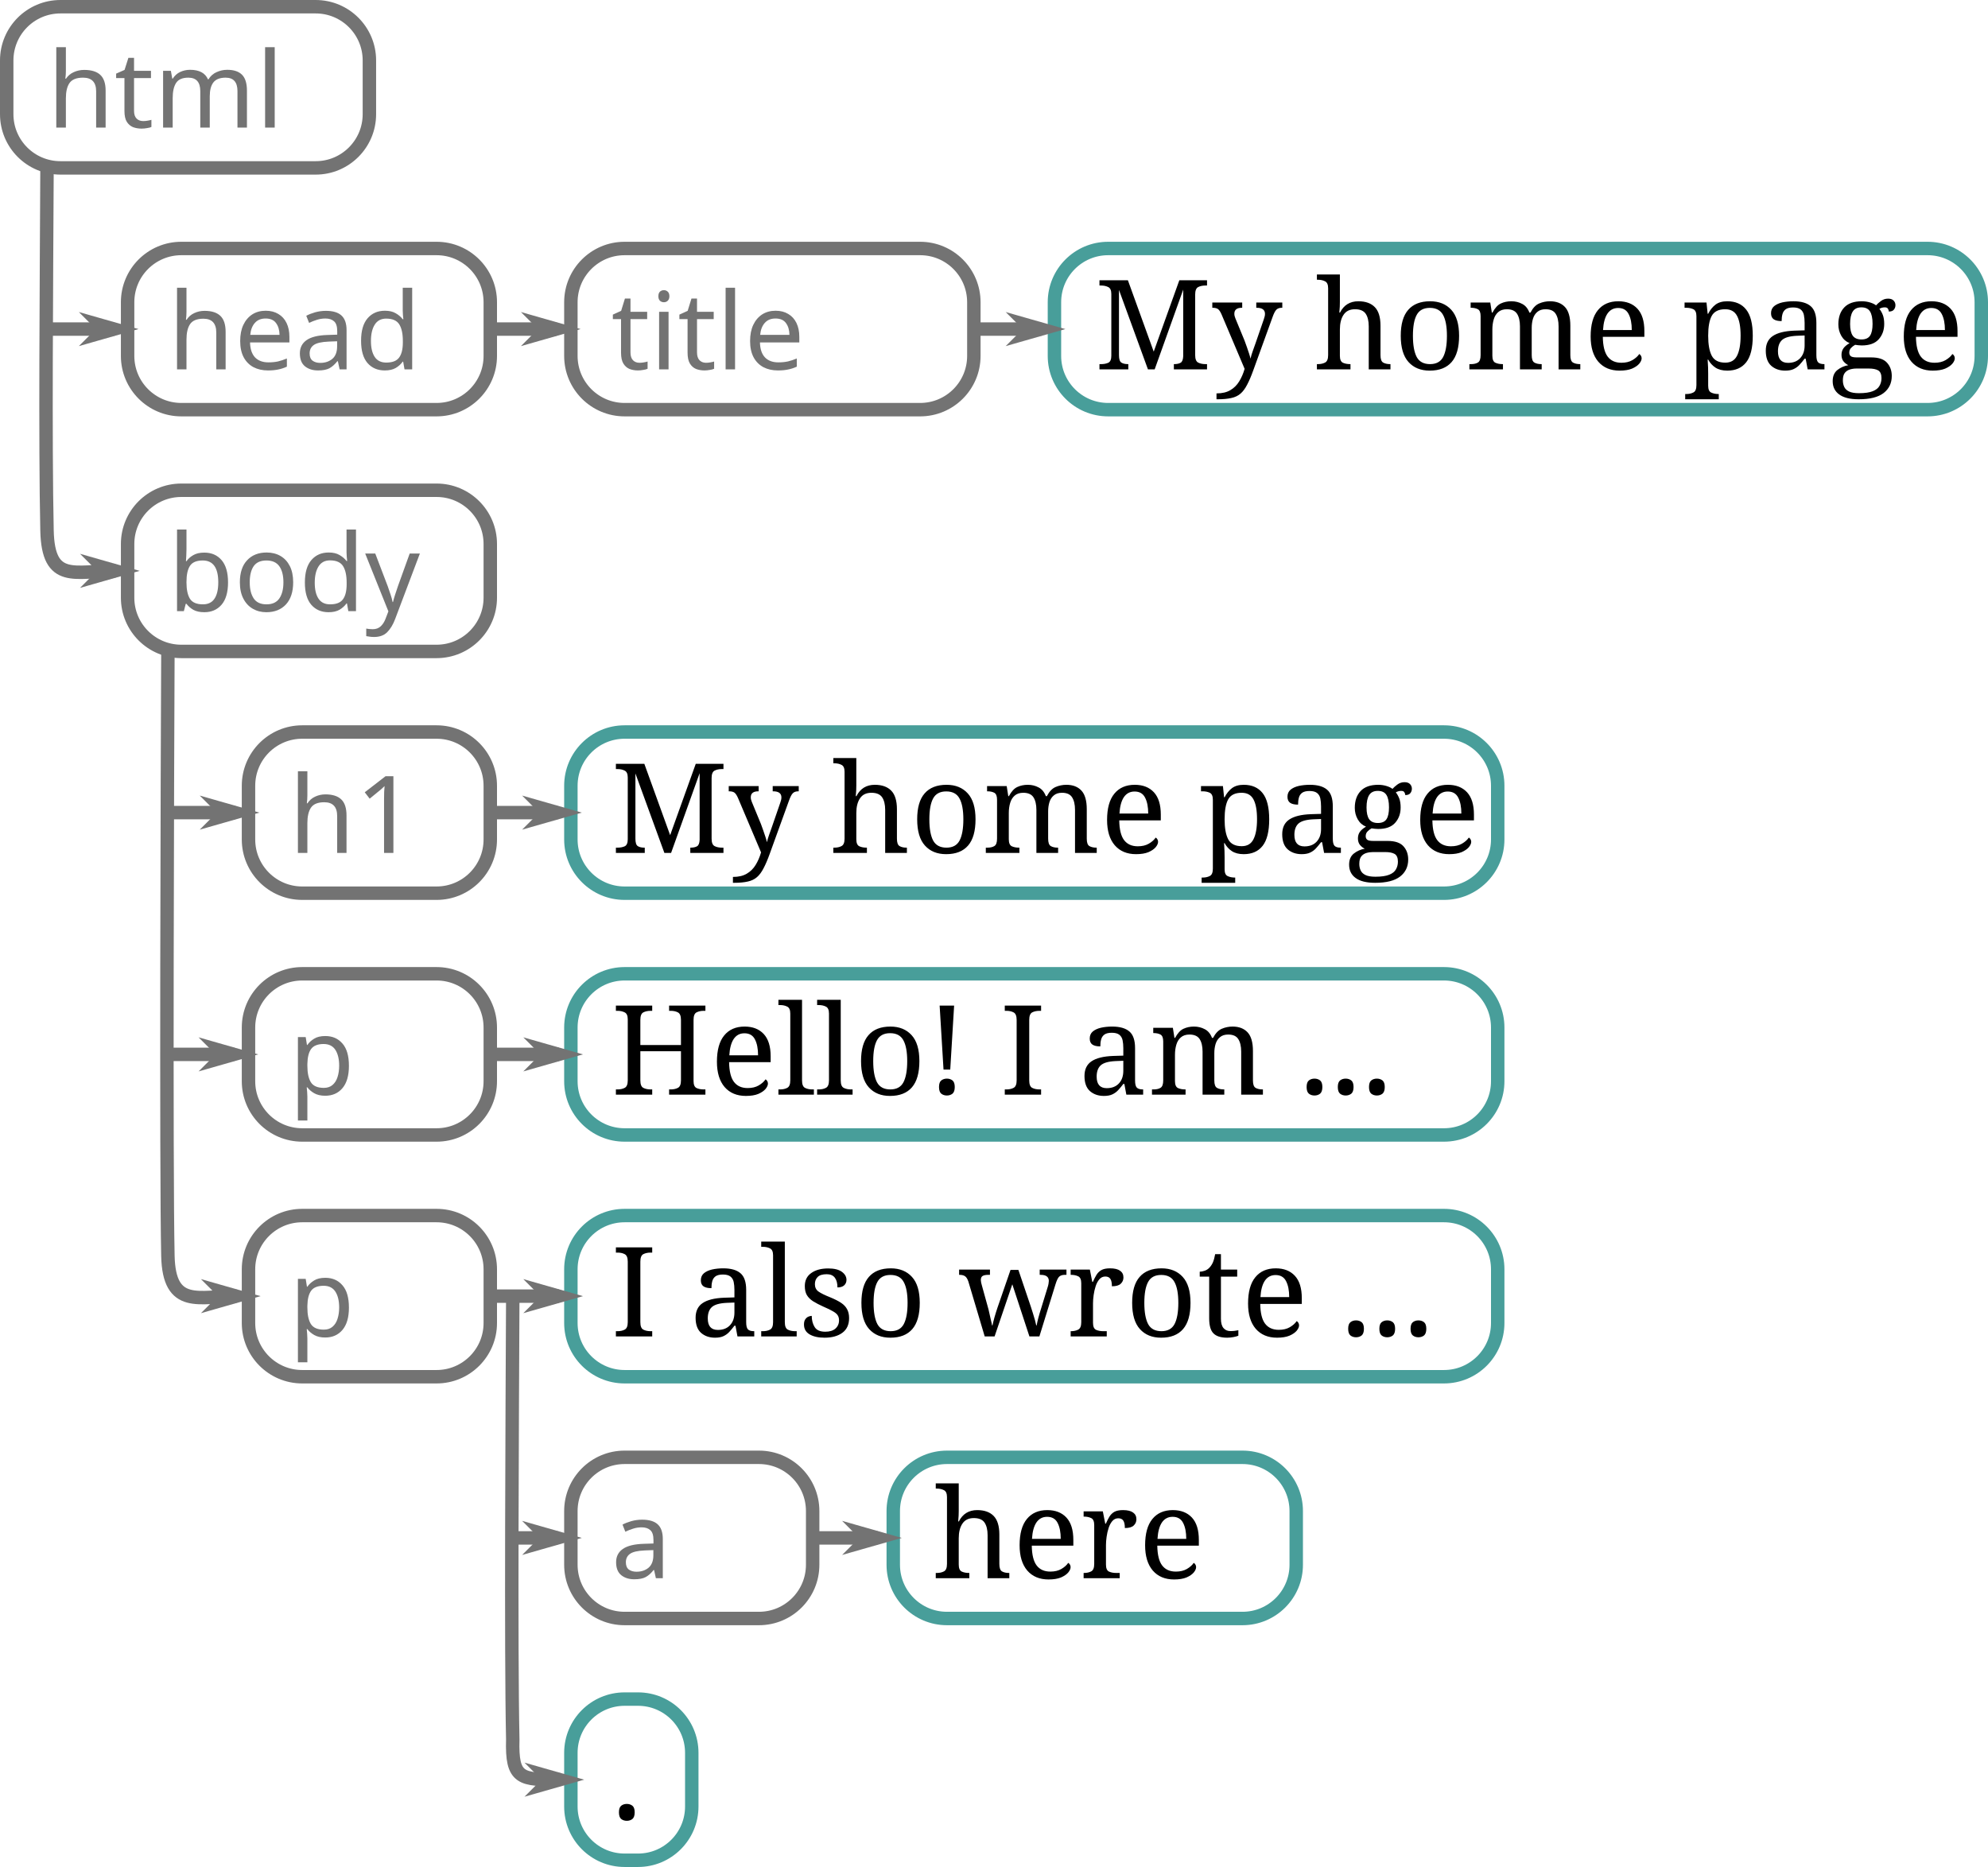
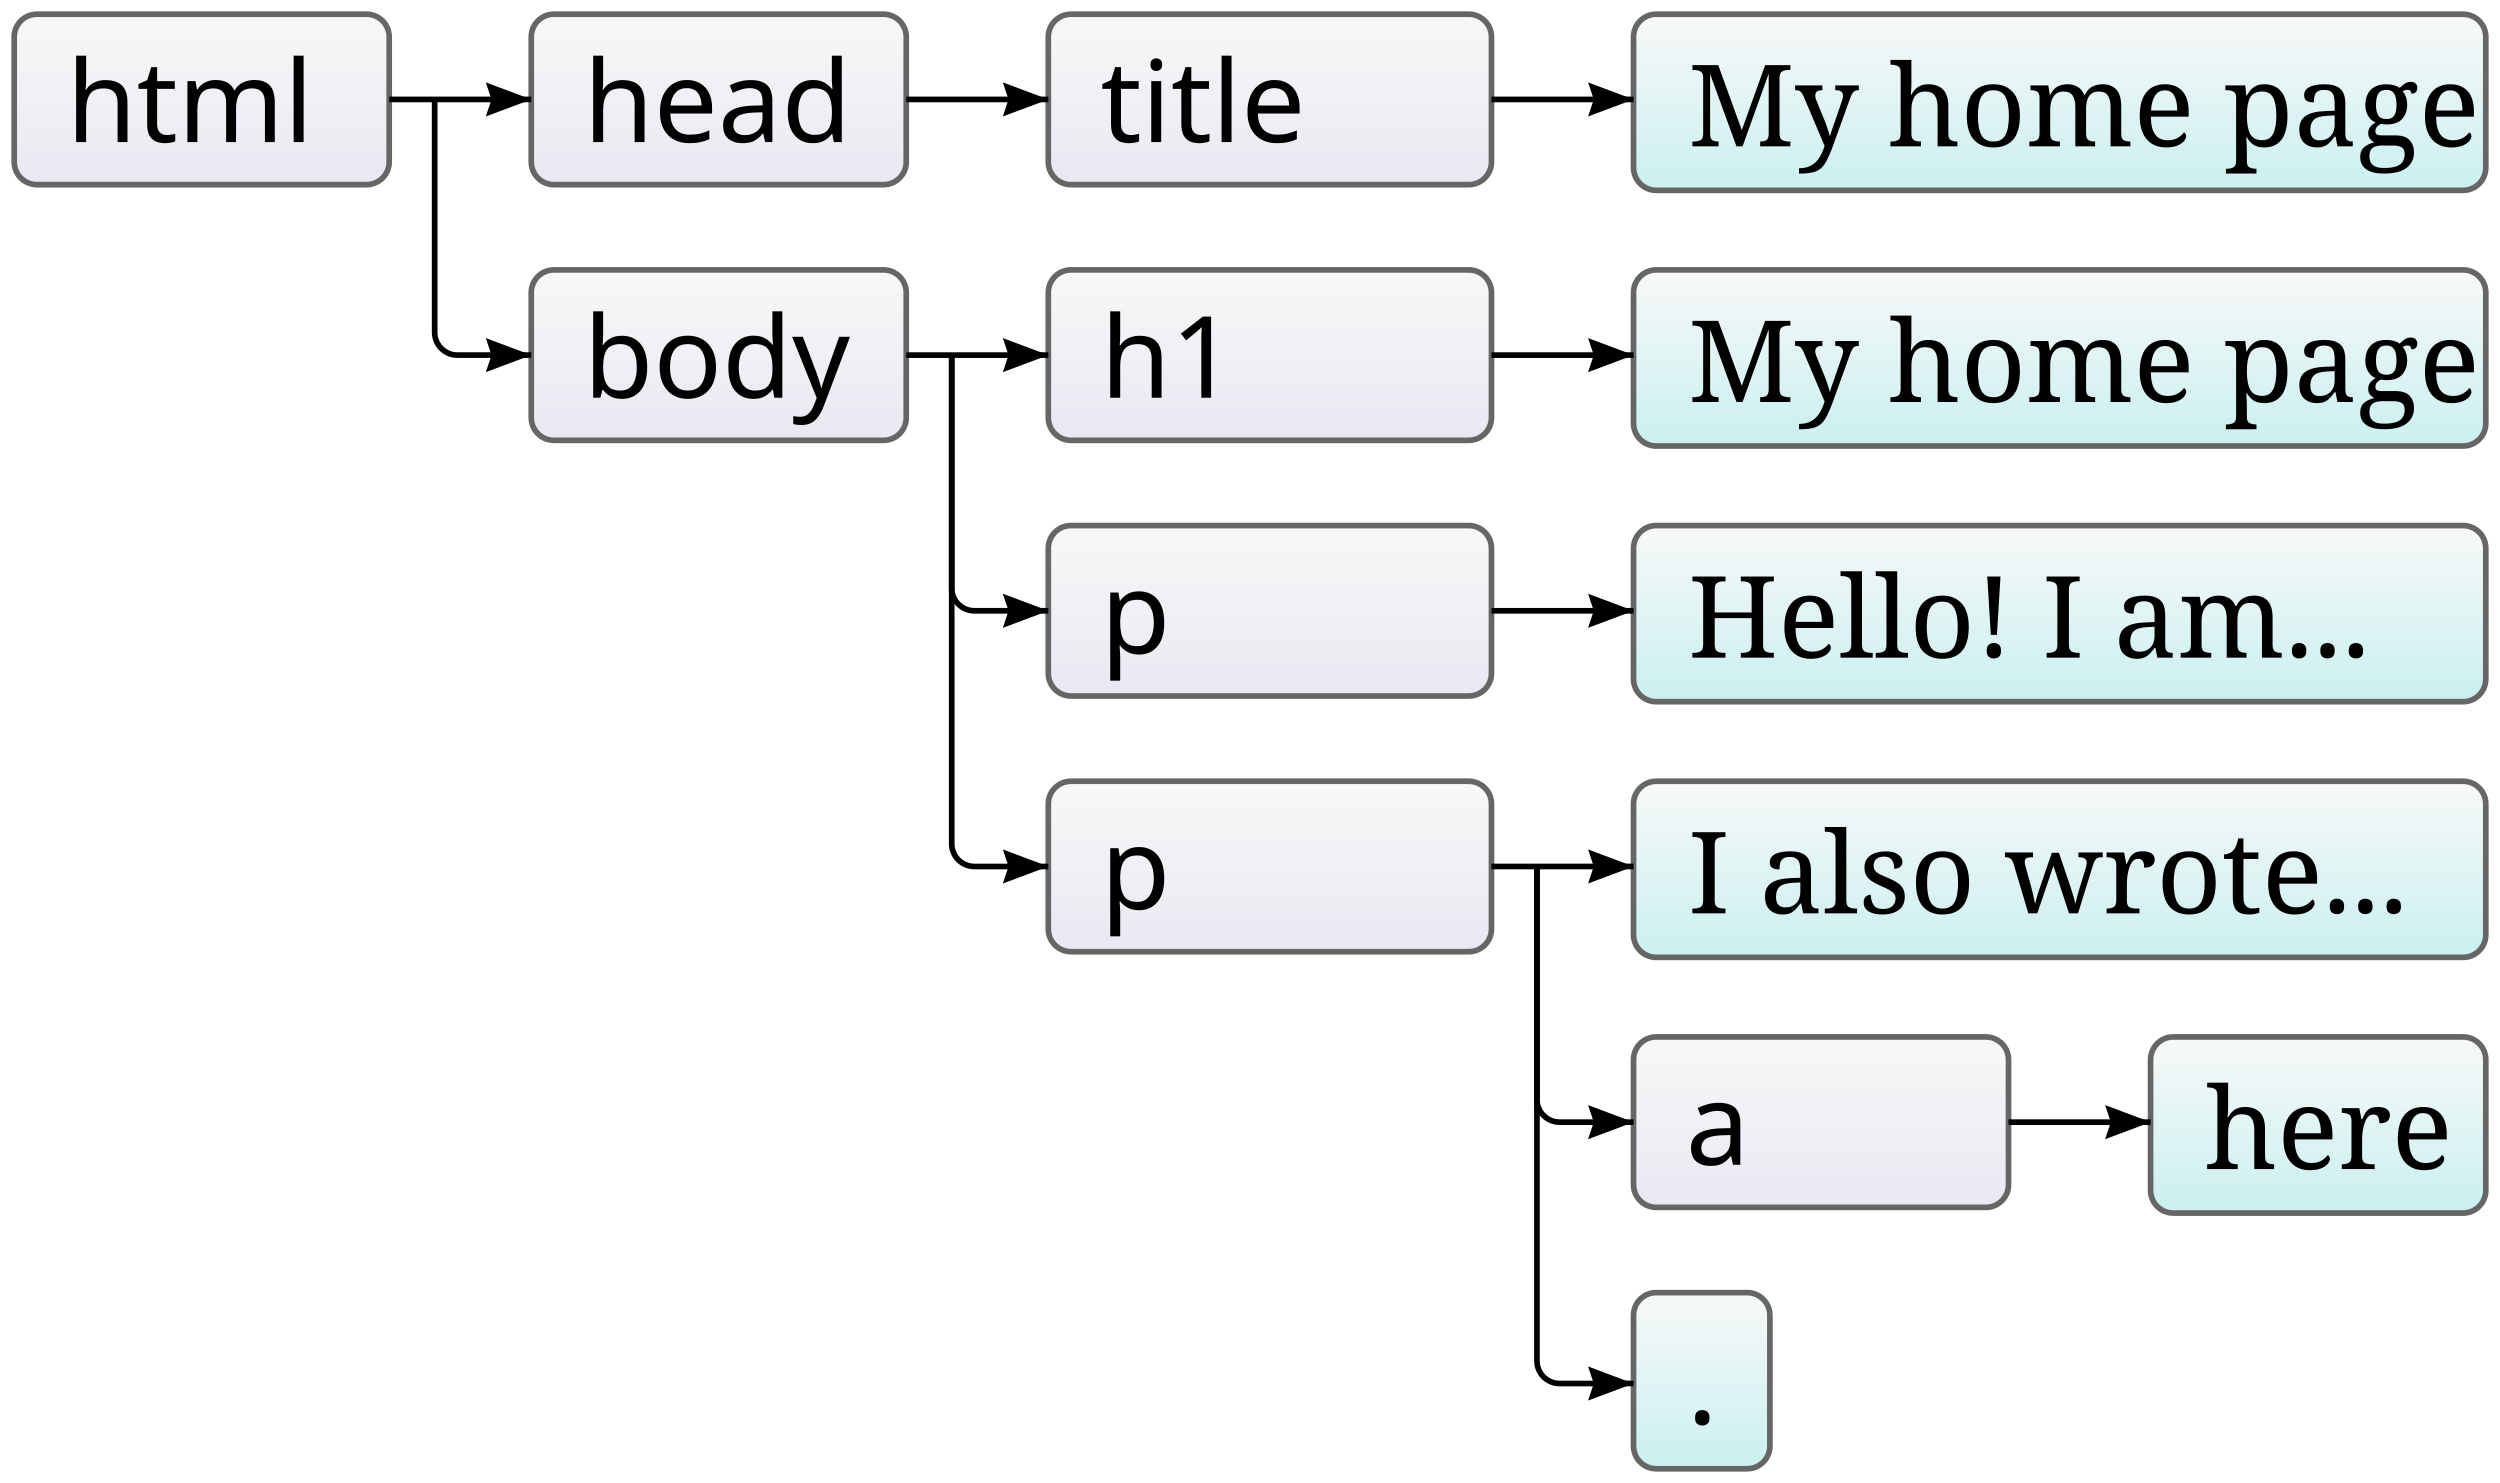
- <svg xmlns="http://www.w3.org/2000/svg" width="296" height="278" id="svg2" version="1.1">
-   <style id="style3174">
+ <svg xmlns="http://www.w3.org/2000/svg" width="440" height="261" viewBox="-2 -2 440 261">
+   <style>
    @font-face {
      font-family: 'PT Mono';
      font-style: normal;
      font-weight: 400;
      src: local('PT Mono'), local('PTMono-Regular'), url(http://themes.googleusercontent.com/static/fonts/ptmono/v1/jmle3kzCPnW8O7_gZGRDlQ.woff) format('woff');
    }
+     .box {
+       stroke: #666;
+       fill: url(#boxgrad);
+       border-radius: 4px;
+     }
+     .leafbox {
+       fill: url(#leafgrad);
+     }
+     .boxtext {
+       font-size: 20px;
+       font-family: "PT Mono";
+       stroke: none;
+       fill: black;
+     }
+     .leafboxtext { font-family: "Georgia"; }
+     .arrow { stroke: black; }
  </style>
-   <defs id="defs4">
-     <marker orient="auto" refY="0.0" refX="0.0" id="Arrow2Mend" style="overflow:visible;">
-       <path id="path5260" style="fill-rule:evenodd;stroke-width:0.625;stroke-linejoin:round;" d="M 8.719,4.034 L -2.207,0.016 L 8.719,-4.002 C 6.973,-1.63 6.983,1.616 8.719,4.034 z " transform="scale(0.6) rotate(180) translate(0,0)" />
-     </marker>
-     <marker orient="auto" refY="0" refX="0" id="Arrow1Send" style="overflow:visible">
-       <path id="path3895" d="M 0,0 5,-5 -12.5,0 5,5 0,0 z" style="fill-rule:evenodd;stroke:#000000;stroke-width:1pt" transform="matrix(-0.2,0,0,-0.2,-1.2,0)" />
-     </marker>
-     <marker orient="auto" refY="0" refX="0" id="Arrow1SendS" style="overflow:visible">
-       <path id="path4326" d="M 0,0 5,-5 -12.5,0 5,5 0,0 z" style="fill:#737373;fill-rule:evenodd;stroke:#737373;stroke-width:1pt" transform="matrix(-0.2,0,0,-0.2,-1.2,0)" />
-     </marker>
+   <defs>
+     <linearGradient id="boxgrad" x1="0" x2="0" y1="0" y2="1">
+       <stop stop-color="#f8f8f8" offset="0%" />
+       <stop stop-color="#e8e8f2" offset="100%" />
+     </linearGradient>
+     <linearGradient id="leafgrad" x1="0" x2="0" y1="0" y2="1">
+       <stop stop-color="#f8f8f8" offset="0%" />
+       <stop stop-color="#caf0f0" offset="100%" />
+     </linearGradient>
  </defs>
-   <g transform="translate(-72,-93.25363)" id="layer1">
-     <rect ry="8" rx="8" style="fill:none;stroke:#737373;stroke-width:2;stroke-miterlimit:4;stroke-opacity:1;stroke-dasharray:none" id="rect3859" width="54" height="24" x="73" y="94.254" />
-     <text transform="scale(1.015234,0.9849947)" xml:space="preserve" style="font-size:16px;font-style:normal;font-variant:normal;font-weight:normal;font-stretch:normal;line-height:125%;letter-spacing:0px;word-spacing:0px;fill:#737373;fill-opacity:1;stroke:none;font-family:PT Mono;-inkscape-font-specification:PT Mono" x="77.815" y="113.964" id="text3861">
-       <tspan id="tspan3863" x="77.815" y="113.964">html</tspan>
-     </text>
-     <text id="text3811" y="148.254" x="97" style="font-size:16px;font-style:normal;font-variant:normal;font-weight:normal;font-stretch:normal;line-height:125%;letter-spacing:0px;word-spacing:0px;fill:#737373;fill-opacity:1;stroke:none;font-family:PT Mono;-inkscape-font-specification:PT Mono" xml:space="preserve">
-       <tspan y="148.254" x="97" id="tspan3813">head</tspan>
-     </text>
-     <text xml:space="preserve" style="font-size:16px;font-style:normal;font-variant:normal;font-weight:normal;font-stretch:normal;line-height:125%;letter-spacing:0px;word-spacing:0px;fill:#737373;fill-opacity:1;stroke:none;font-family:PT Mono;-inkscape-font-specification:PT Mono" x="163" y="148.254" id="text3817">
-       <tspan id="tspan3819" x="163" y="148.254">title</tspan>
-     </text>
-     <text xml:space="preserve" style="font-size:18.576px;font-style:normal;font-variant:normal;font-weight:normal;font-stretch:normal;line-height:125%;letter-spacing:0px;word-spacing:0px;fill:#000000;fill-opacity:1;stroke:none;font-family:Georgia;-inkscape-font-specification:Georgia" x="235" y="148.254" id="text3821">
-       <tspan id="tspan3823" x="235" y="148.254">My home page</tspan>
-     </text>
-     <text xml:space="preserve" style="font-size:16px;font-style:normal;font-variant:normal;font-weight:normal;font-stretch:normal;line-height:125%;letter-spacing:0px;word-spacing:0px;fill:#737373;fill-opacity:1;stroke:none;font-family:PT Mono;-inkscape-font-specification:PT Mono" x="97" y="184.254" id="text3796">
-       <tspan id="tspan3798" x="97" y="184.254">body</tspan>
-     </text>
-     <text id="text3802" y="220.254" x="115" style="font-size:16px;font-style:normal;font-variant:normal;font-weight:normal;font-stretch:normal;line-height:125%;letter-spacing:0px;word-spacing:0px;fill:#737373;fill-opacity:1;stroke:none;font-family:PT Mono;-inkscape-font-specification:PT Mono" xml:space="preserve">
-       <tspan y="220.254" x="115" id="tspan3804">h1</tspan>
-     </text>
-     <flowRoot xml:space="preserve" id="flowRoot3814" style="font-size:30px;font-style:normal;font-variant:normal;font-weight:normal;font-stretch:normal;line-height:125%;letter-spacing:0px;word-spacing:0px;fill:#000000;fill-opacity:1;stroke:none;font-family:PT Mono;-inkscape-font-specification:PT Mono">
-       <flowRegion id="flowRegion3816">
-         <rect id="rect3818" width="247.992" height="40.911" x="41.416" y="114.452" />
-       </flowRegion>
-       <flowPara id="flowPara3820" />
-     </flowRoot>
-     <text xml:space="preserve" style="font-size:16px;font-style:normal;font-variant:normal;font-weight:normal;font-stretch:normal;line-height:125%;letter-spacing:0px;word-spacing:0px;fill:#737373;fill-opacity:1;stroke:none;font-family:PT Mono;-inkscape-font-specification:PT Mono" x="115" y="256.254" id="text3822">
-       <tspan id="tspan3824" x="115" y="256.254">p</tspan>
-     </text>
-     <text xml:space="preserve" style="font-size:18.576px;font-style:normal;font-variant:normal;font-weight:normal;font-stretch:normal;line-height:125%;letter-spacing:0px;word-spacing:0px;fill:#000000;fill-opacity:1;stroke:none;font-family:Georgia;-inkscape-font-specification:Georgia" x="163" y="256.254" id="text3826">
-       <tspan id="tspan3828" x="163" y="256.254">Hello! I am ...</tspan>
-     </text>
-     <text id="text3838" y="292.254" x="163" style="font-size:18.576px;font-style:normal;font-variant:normal;font-weight:normal;font-stretch:normal;line-height:125%;letter-spacing:0px;word-spacing:0px;fill:#000000;fill-opacity:1;stroke:none;font-family:Georgia;-inkscape-font-specification:Georgia" xml:space="preserve">
-       <tspan y="292.254" x="163" id="tspan3840">I also wrote ...</tspan>
-     </text>
-     <flowRoot xml:space="preserve" id="flowRoot3846" style="font-size:30px;font-style:normal;font-variant:normal;font-weight:normal;font-stretch:normal;line-height:125%;letter-spacing:0px;word-spacing:0px;fill:#000000;fill-opacity:1;stroke:none;font-family:PT Mono;-inkscape-font-specification:PT Mono">
-       <flowRegion id="flowRegion3848">
-         <rect id="rect3850" width="255.064" height="41.416" x="47.982" y="197.284" />
-       </flowRegion>
-       <flowPara id="flowPara3852" />
-     </flowRoot>
-     <text xml:space="preserve" style="font-size:16px;font-style:normal;font-variant:normal;font-weight:normal;font-stretch:normal;line-height:125%;letter-spacing:0px;word-spacing:0px;fill:#737373;fill-opacity:1;stroke:none;font-family:PT Mono;-inkscape-font-specification:PT Mono" x="163" y="328.254" id="text3854">
-       <tspan id="tspan3856" x="163" y="328.254">a</tspan>
-     </text>
-     <text xml:space="preserve" style="font-size:18.576px;font-style:normal;font-variant:normal;font-weight:normal;font-stretch:normal;line-height:125%;letter-spacing:0px;word-spacing:0px;fill:#000000;fill-opacity:1;stroke:none;font-family:Georgia;-inkscape-font-specification:Georgia" x="211" y="328.254" id="text3858">
-       <tspan id="tspan3860" x="211" y="328.254">here</tspan>
-     </text>
-     <text xml:space="preserve" style="font-size:18.576px;font-style:normal;font-variant:normal;font-weight:normal;font-stretch:normal;line-height:125%;letter-spacing:0px;word-spacing:0px;fill:#000000;fill-opacity:1;stroke:none;font-family:Georgia;-inkscape-font-specification:Georgia" x="163" y="364.254" id="text3866">
-       <tspan id="tspan3868" x="163" y="364.254">.</tspan>
-     </text>
-     <path style="fill:none;stroke:#737373;stroke-width:2;stroke-linecap:butt;stroke-linejoin:miter;stroke-miterlimit:4;stroke-opacity:1;stroke-dasharray:none;marker-end:url(#Arrow1SendS)" d="m 145,142.254 9.879,0" id="path3874" />
-     <path id="path4447" d="m 148.702,322.254 6.354,0" style="fill:none;stroke:#737373;stroke-width:2;stroke-linecap:butt;stroke-linejoin:miter;stroke-miterlimit:4;stroke-opacity:1;stroke-dasharray:none;marker-end:url(#Arrow1SendS)" />
-     <path id="path4449" d="m 79,142.254 10.055,0" style="fill:none;stroke:#737373;stroke-width:2;stroke-linecap:butt;stroke-linejoin:miter;stroke-miterlimit:4;stroke-opacity:1;stroke-dasharray:none;marker-end:url(#Arrow1SendS)" />
-     <path style="fill:none;stroke:#737373;stroke-width:2;stroke-linecap:butt;stroke-linejoin:miter;stroke-miterlimit:4;stroke-opacity:1;stroke-dasharray:none;marker-end:url(#Arrow1SendS)" d="m 79,118.254 c -0.081,17.273 -0.286,40.855 0,54 0.177,7.972 4.177,6 10.232,6" id="path4451" />
-     <path style="fill:none;stroke:#737373;stroke-width:2;stroke-linecap:butt;stroke-linejoin:miter;stroke-miterlimit:4;stroke-opacity:1;stroke-dasharray:none;marker-end:url(#Arrow1SendS)" d="m 97,214.254 10.055,0" id="path4453" />
-     <path id="path4455" d="m 97,190.254 c -0.081,17.302 -0.286,76.833 0,90 0.177,7.986 4.707,6 10.232,6" style="fill:none;stroke:#737373;stroke-width:2;stroke-linecap:butt;stroke-linejoin:miter;stroke-miterlimit:4;stroke-opacity:1;stroke-dasharray:none;marker-end:url(#Arrow1SendS)" />
-     <path id="path4457" d="m 97,250.254 9.879,0" style="fill:none;stroke:#737373;stroke-width:2;stroke-linecap:butt;stroke-linejoin:miter;stroke-miterlimit:4;stroke-opacity:1;stroke-dasharray:none;marker-end:url(#Arrow1SendS)" />
-     <rect y="130.254" x="91" height="24" width="54" id="rect3255" style="fill:none;stroke:#737373;stroke-width:2;stroke-miterlimit:4;stroke-opacity:1;stroke-dasharray:none" rx="8" ry="8" />
-     <rect ry="8" rx="8" style="fill:none;stroke:#737373;stroke-width:2;stroke-miterlimit:4;stroke-opacity:1;stroke-dasharray:none" id="rect3265" width="60" height="24" x="157" y="130.254" />
-     <rect y="130.254" x="229" height="24" width="138" id="rect3273" style="fill:none;stroke:#489e9a;stroke-width:2;stroke-miterlimit:4;stroke-opacity:1;stroke-dasharray:none" rx="8" ry="8" />
-     <path id="path4439" d="m 217,142.254 10.055,0" style="fill:none;stroke:#737373;stroke-width:2;stroke-linecap:butt;stroke-linejoin:miter;stroke-miterlimit:4;stroke-opacity:1;stroke-dasharray:none;marker-end:url(#Arrow1SendS)" />
-     <rect ry="8" rx="8" style="fill:none;stroke:#737373;stroke-width:2;stroke-miterlimit:4;stroke-opacity:1;stroke-dasharray:none" id="rect4059" width="54" height="24" x="91" y="166.254" />
-     <rect y="202.254" x="109" height="24" width="36" id="rect4065" style="fill:none;stroke:#737373;stroke-width:2;stroke-miterlimit:4;stroke-opacity:1;stroke-dasharray:none" rx="8" ry="8" />
-     <rect ry="8" rx="8" style="fill:none;stroke:#737373;stroke-width:2;stroke-miterlimit:4;stroke-opacity:1;stroke-dasharray:none" id="rect4071" width="36" height="24" x="109" y="238.254" />
-     <text id="text4073" y="292.254" x="115" style="font-size:16px;font-style:normal;font-variant:normal;font-weight:normal;font-stretch:normal;line-height:125%;letter-spacing:0px;word-spacing:0px;fill:#737373;fill-opacity:1;stroke:none;font-family:PT Mono;-inkscape-font-specification:PT Mono" xml:space="preserve">
-       <tspan y="292.254" x="115" id="tspan4075">p</tspan>
-     </text>
-     <rect y="274.254" x="109" height="24" width="36" id="rect4077" style="fill:none;stroke:#737373;stroke-width:2;stroke-miterlimit:4;stroke-opacity:1;stroke-dasharray:none" rx="8" ry="8" />
-     <text id="text5193" y="220.254" x="163" style="font-size:18.576px;font-style:normal;font-variant:normal;font-weight:normal;font-stretch:normal;line-height:125%;letter-spacing:0px;word-spacing:0px;fill:#000000;fill-opacity:1;stroke:none;font-family:Georgia;-inkscape-font-specification:Georgia" xml:space="preserve">
-       <tspan y="220.254" x="163" id="tspan5195">My home page</tspan>
-     </text>
-     <rect ry="8" rx="8" style="fill:none;stroke:#489e9a;stroke-width:2;stroke-miterlimit:4;stroke-opacity:1;stroke-dasharray:none" id="rect5197" width="138" height="24" x="157" y="202.254" />
-     <path style="fill:none;stroke:#737373;stroke-width:2;stroke-linecap:butt;stroke-linejoin:miter;stroke-miterlimit:4;stroke-opacity:1;stroke-dasharray:none;marker-end:url(#Arrow1SendS)" d="m 145,214.254 10.055,0" id="path4441" />
-     <rect y="238.254" x="157" height="24" width="138" id="rect5203" style="fill:none;stroke:#489e9a;stroke-width:2;stroke-miterlimit:4;stroke-opacity:1;stroke-dasharray:none" rx="8" ry="8" />
-     <rect ry="8" rx="8" style="fill:none;stroke:#489e9a;stroke-width:2;stroke-miterlimit:4;stroke-opacity:1;stroke-dasharray:none" id="rect5209" width="138" height="24" x="157" y="274.254" />
-     <rect y="310.254" x="157" height="24" width="36" id="rect5215" style="fill:none;stroke:#737373;stroke-width:2;stroke-miterlimit:4;stroke-opacity:1;stroke-dasharray:none" rx="8" ry="8" />
-     <rect y="310.254" x="205" height="24" width="60" id="rect5221" style="fill:none;stroke:#489e9a;stroke-width:2;stroke-miterlimit:4;stroke-opacity:1;stroke-dasharray:none" rx="8" ry="8" />
-     <rect ry="8" rx="8" style="fill:none;stroke:#489e9a;stroke-width:2;stroke-miterlimit:4;stroke-opacity:1;stroke-dasharray:none" id="rect5227" width="18" height="24" x="157" y="346.254" />
-     <path style="fill:none;stroke:#737373;stroke-width:2;stroke-linecap:butt;stroke-linejoin:miter;stroke-miterlimit:4;stroke-opacity:1;stroke-dasharray:none;marker-end:url(#Arrow1SendS)" d="m 148.348,286.254 c -0.081,17.348 -0.287,52.797 0,66 -0.176,6 1.194,6 7.061,6" id="path4459" />
-     <path style="fill:none;stroke:#737373;stroke-width:2;stroke-linecap:butt;stroke-linejoin:miter;stroke-miterlimit:4;stroke-opacity:1;stroke-dasharray:none;marker-end:url(#Arrow1SendS)" d="m 145,286.254 10.232,0" id="path4445" />
-     <path id="path4461" d="m 193,322.254 9.702,0" style="fill:none;stroke:#737373;stroke-width:2;stroke-linecap:butt;stroke-linejoin:miter;stroke-miterlimit:4;stroke-opacity:1;stroke-dasharray:none;marker-end:url(#Arrow1SendS)" />
-     <path id="path4443" d="m 145,250.254 10.232,0" style="fill:none;stroke:#737373;stroke-width:2;stroke-linecap:butt;stroke-linejoin:miter;stroke-miterlimit:4;stroke-opacity:1;stroke-dasharray:none;marker-end:url(#Arrow1SendS)" />
+   <g>
+     <rect x="0.5" y="0.5" width="66" height="30" class="box" rx="4" ry="4" />
+     <text x="9.7" y="23" class="boxtext" fill="black" stroke="none">html</text>
+     <rect x="91.5" y="0.5" width="66" height="30" class="box" rx="4" ry="4" />
+     <text x="100.7" y="23" class="boxtext" fill="black" stroke="none">head</text>
+     <path d="M 66.5 15.5 L 91.5 15.5" class="arrow" fill="none" />
+     <path d="M 0 0 L 3 8 L 0 7 L -3 8 Z" scale="1" stroke="none" fill="rgb(0, 0, 0)" transform="translate(91.5 15.5) rotate(90) scale(1)" />
+     <rect x="182.5" y="0.5" width="78" height="30" class="box" rx="4" ry="4" />
+     <text x="191.7" y="23" class="boxtext" fill="black" stroke="none">title</text>
+     <path d="M 157.5 15.5 L 182.5 15.5" class="arrow" fill="none" />
+     <path d="M 0 0 L 3 8 L 0 7 L -3 8 Z" scale="1" stroke="none" fill="rgb(0, 0, 0)" transform="translate(182.5 15.5) rotate(90) scale(1)" />
+     <rect x="285.5" y="0.5" width="150" height="31" class="box leafbox" rx="4" ry="4" />
+     <text x="295.1" y="23.75" class="boxtext leafboxtext" fill="black" stroke="none">My home page</text>
+     <path d="M 260.5 15.5 L 285.5 15.5" class="arrow" fill="none" />
+     <path d="M 0 0 L 3 8 L 0 7 L -3 8 Z" scale="1" stroke="none" fill="rgb(0, 0, 0)" transform="translate(285.5 15.5) rotate(90) scale(1)" />
+     <rect x="91.5" y="45.5" width="66" height="30" class="box" rx="4" ry="4" />
+     <text x="100.7" y="68" class="boxtext" fill="black" stroke="none">body</text>
+     <path d="M 74.5 15.5 L 74.5 56.5 A 4 4 0 0 0 78.5 60.5 L 91.5 60.5" class="arrow" fill="none" />
+     <path d="M 0 0 L 3 8 L 0 7 L -3 8 Z" scale="1" stroke="none" fill="rgb(0, 0, 0)" transform="translate(91.5 60.5) rotate(90) scale(1)" />
+     <rect x="182.5" y="45.5" width="78" height="30" class="box" rx="4" ry="4" />
+     <text x="191.7" y="68" class="boxtext" width="78" fill="black" stroke="none">h1</text>
+     <path d="M 157.5 60.5 L 182.5 60.5" class="arrow" fill="none" />
+     <path d="M 0 0 L 3 8 L 0 7 L -3 8 Z" scale="1" stroke="none" fill="rgb(0, 0, 0)" transform="translate(182.5 60.5) rotate(90) scale(1)" />
+     <rect x="285.5" y="45.5" width="150" height="31" class="box leafbox" rx="4" ry="4" />
+     <text x="295.1" y="68.75" class="boxtext leafboxtext" fill="black" stroke="none">My home page</text>
+     <path d="M 260.5 60.5 L 285.5 60.5" class="arrow" fill="none" />
+     <path d="M 0 0 L 3 8 L 0 7 L -3 8 Z" scale="1" stroke="none" fill="rgb(0, 0, 0)" transform="translate(285.5 60.5) rotate(90) scale(1)" />
+     <rect x="182.5" y="90.5" width="78" height="30" class="box" rx="4" ry="4" />
+     <text x="191.7" y="113" class="boxtext" width="78" fill="black" stroke="none">p</text>
+     <path d="M 165.5 60.5 L 165.5 101.5 A 4 4 0 0 0 169.5 105.5 L 182.5 105.5" class="arrow" fill="none" />
+     <path d="M 0 0 L 3 8 L 0 7 L -3 8 Z" scale="1" stroke="none" fill="rgb(0, 0, 0)" transform="translate(182.5 105.5) rotate(90) scale(1)" />
+     <rect x="285.5" y="90.5" width="150" height="31" class="box leafbox" rx="4" ry="4" />
+     <text x="295.1" y="113.75" class="boxtext leafboxtext" width="150" fill="black" stroke="none">Hello! I am...</text>
+     <path d="M 260.5 105.5 L 285.5 105.5" class="arrow" fill="none" />
+     <path d="M 0 0 L 3 8 L 0 7 L -3 8 Z" scale="1" stroke="none" fill="rgb(0, 0, 0)" transform="translate(285.5 105.5) rotate(90) scale(1)" />
+     <rect x="182.5" y="135.5" width="78" height="30" class="box" rx="4" ry="4" />
+     <text x="191.7" y="158" class="boxtext" width="78" fill="black" stroke="none">p</text>
+     <path d="M 165.5 60.5 L 165.5 146.5 A 4 4 0 0 0 169.5 150.5 L 182.5 150.5" class="arrow" fill="none" />
+     <path d="M 0 0 L 3 8 L 0 7 L -3 8 Z" scale="1" stroke="none" fill="rgb(0, 0, 0)" transform="translate(182.5 150.5) rotate(90) scale(1)" />
+     <rect x="285.5" y="135.5" width="150" height="31" class="box leafbox" rx="4" ry="4" />
+     <text x="295.1" y="158.75" class="boxtext leafboxtext" width="150" fill="black" stroke="none">I also wrote...</text>
+     <path d="M 260.5 150.5 L 285.5 150.5" class="arrow" fill="none" />
+     <path d="M 0 0 L 3 8 L 0 7 L -3 8 Z" scale="1" stroke="none" fill="rgb(0, 0, 0)" transform="translate(285.5 150.5) rotate(90) scale(1)" />
+     <rect x="376.5" y="180.5" width="59" height="31" class="box leafbox" rx="4" ry="4" />
+     <text x="386.1" y="203.75" class="boxtext leafboxtext" fill="black" stroke="none">here</text>
+     <rect x="285.5" y="180.5" width="66" height="30" class="box" rx="4" ry="4" />
+     <text x="294.7" y="203" class="boxtext" width="66" fill="black" stroke="none">a</text>
+     <path d="M 268.5 150.5 L 268.5 191.5 A 4 4 0 0 0 272.5 195.5 L 285.5 195.5" class="arrow" fill="none" />
+     <path d="M 0 0 L 3 8 L 0 7 L -3 8 Z" scale="1" stroke="none" fill="rgb(0, 0, 0)" transform="translate(285.5 195.5) rotate(90) scale(1)" />
+     <path d="M 351.5 195.5 L 376.5 195.5" class="arrow" fill="none" />
+     <path d="M 0 0 L 3 8 L 0 7 L -3 8 Z" scale="1" stroke="none" fill="rgb(0, 0, 0)" transform="translate(376.5 195.5) rotate(90) scale(1)" />
+     <rect x="285.5" y="225.5" width="24" height="31" class="box leafbox" rx="4" ry="4" />
+     <text x="295.1" y="248.75" class="boxtext leafboxtext" fill="black" stroke="none">.</text>
+     <path d="M 268.5 150.5 L 268.5 237.5 A 4 4 0 0 0 272.5 241.5 L 285.5 241.5" class="arrow" fill="none" />
+     <path d="M 0 0 L 3 8 L 0 7 L -3 8 Z" scale="1" stroke="none" fill="rgb(0, 0, 0)" transform="translate(285.5 241.5) rotate(90) scale(1)" />
  </g>
</svg>
